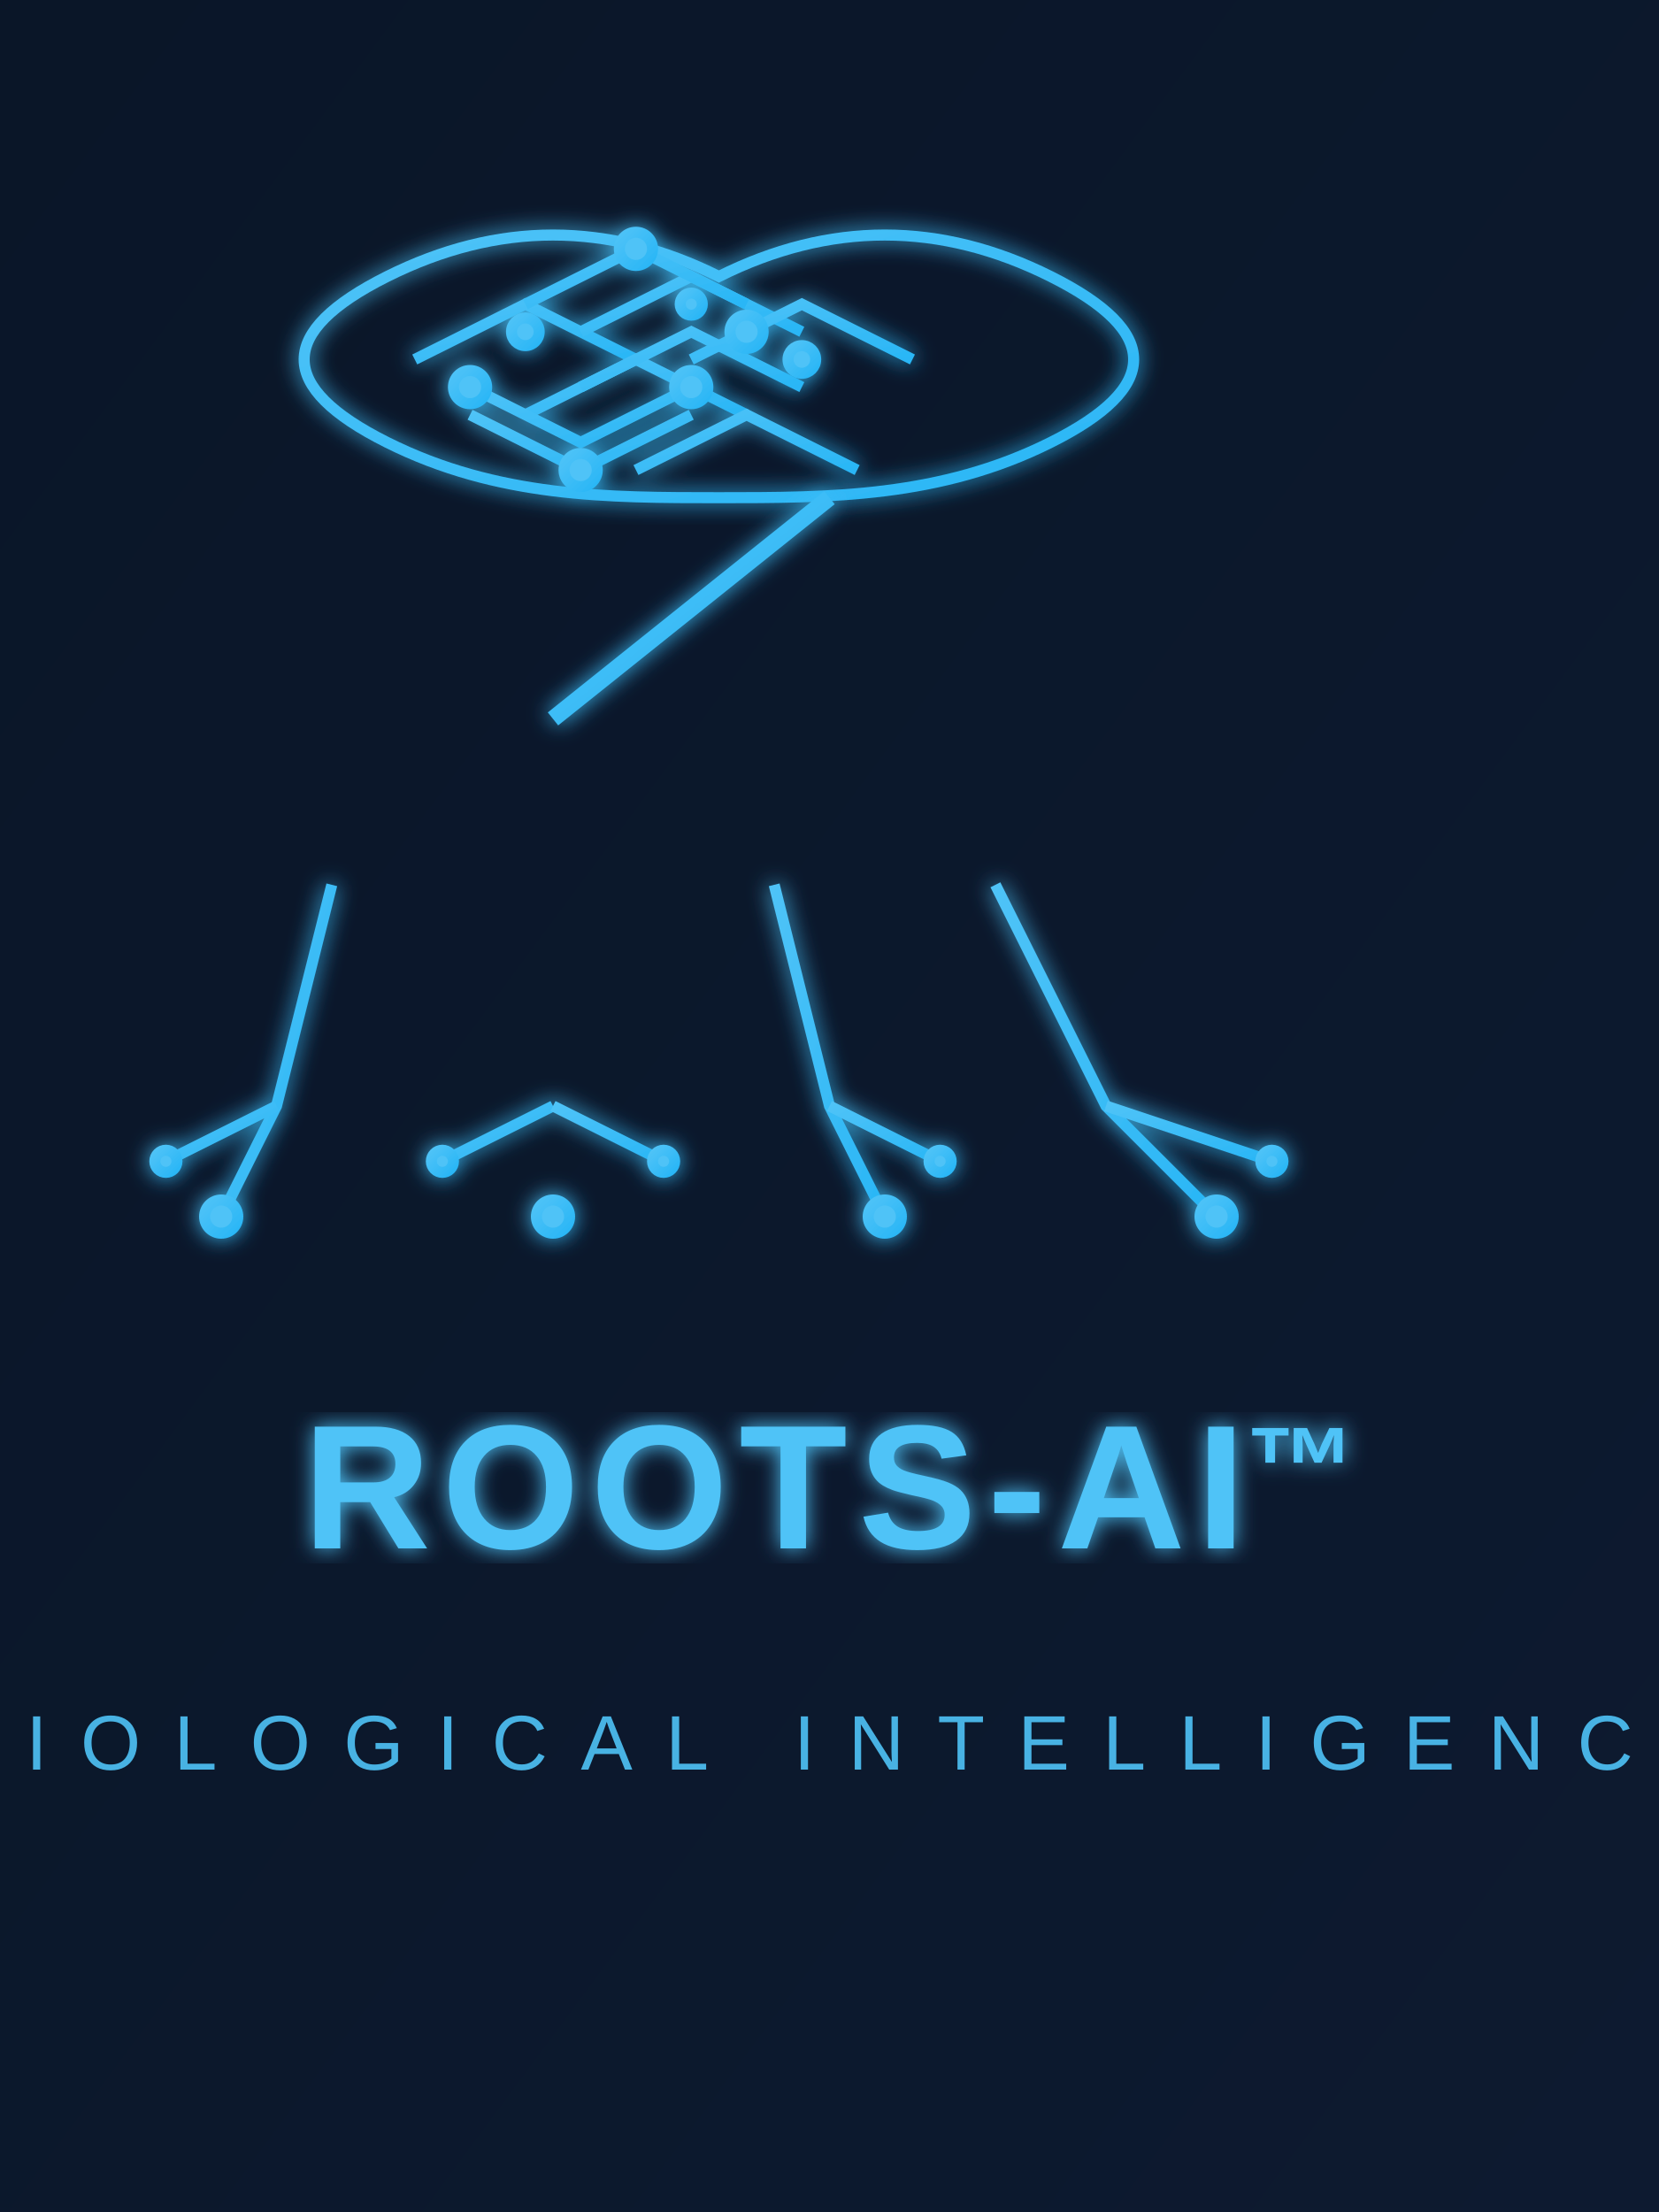
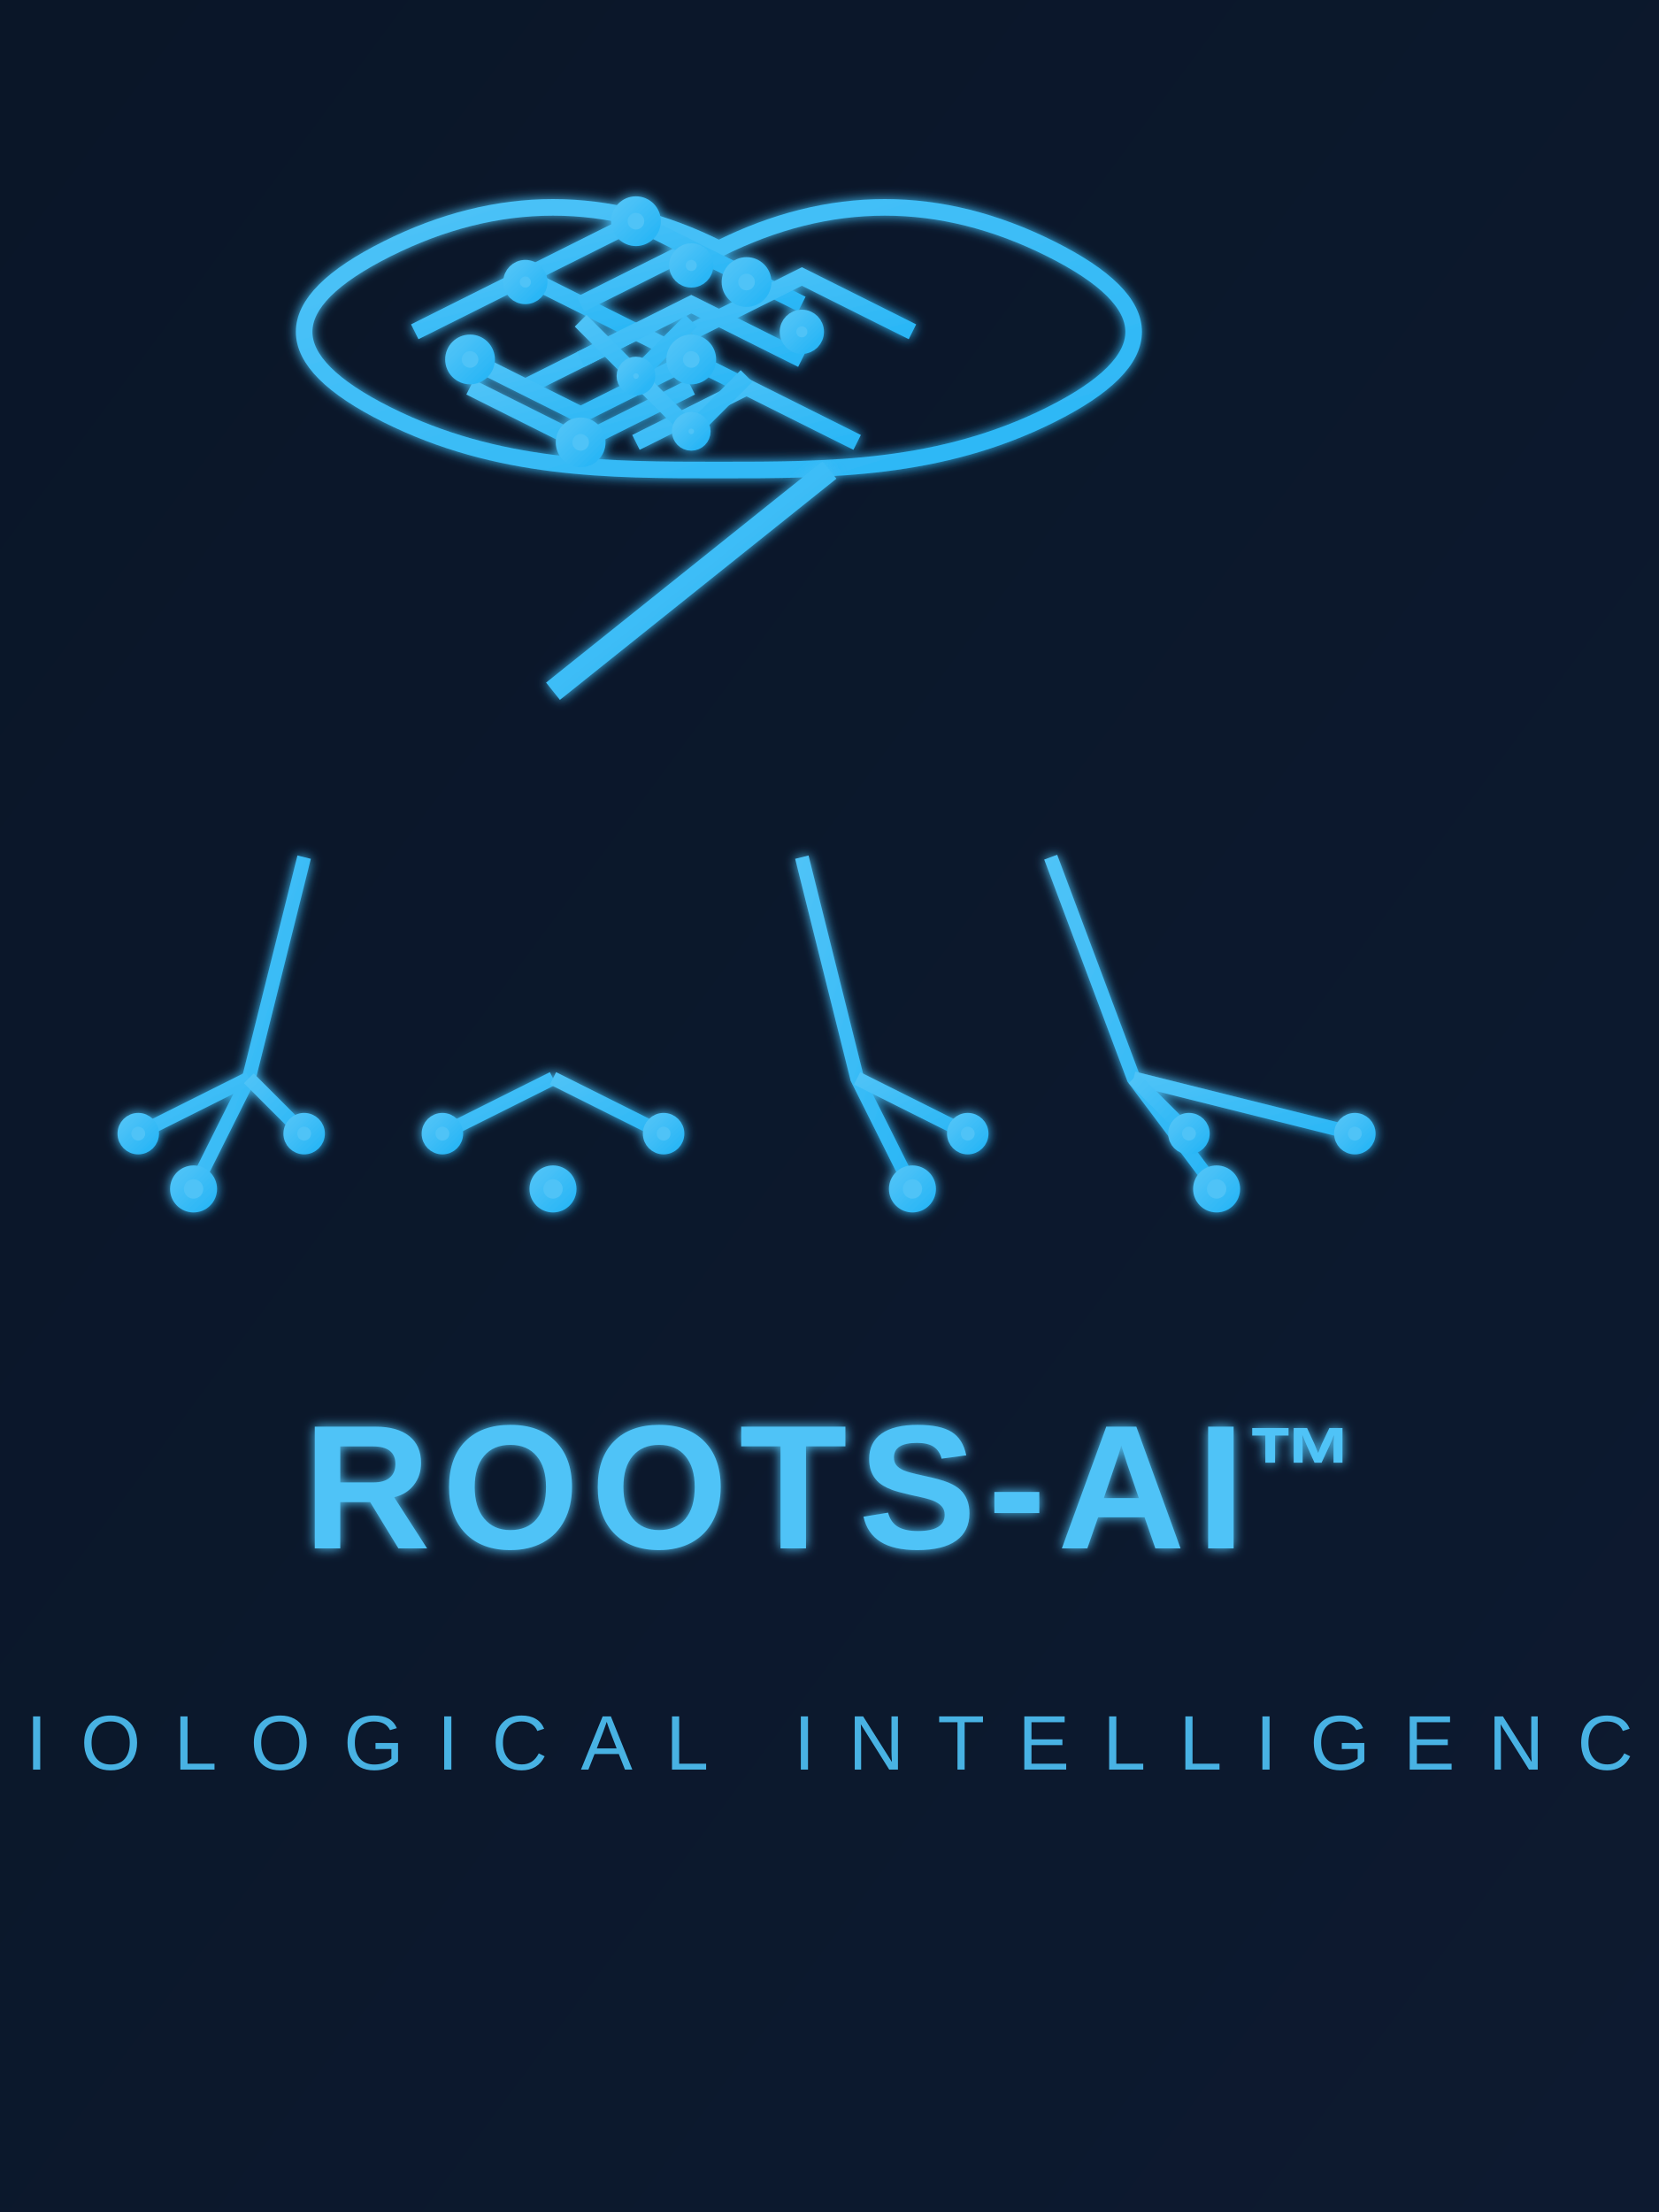
<svg xmlns="http://www.w3.org/2000/svg" viewBox="0 0 300 400" fill="none">
  <defs>
    <linearGradient id="bgGradient" x1="0%" y1="0%" x2="100%" y2="100%">
      <stop offset="0%" style="stop-color:#0A1628" />
      <stop offset="100%" style="stop-color:#0D1A30" />
    </linearGradient>
    <linearGradient id="circuitGradient" x1="0%" y1="0%" x2="100%" y2="100%">
      <stop offset="0%" style="stop-color:#4FC3F7" />
      <stop offset="100%" style="stop-color:#29B6F6" />
    </linearGradient>
    <filter id="glow">
-       <feGaussianBlur stdDeviation="2" result="coloredBlur" />
+       <feGaussianBlur stdDeviation="1" result="coloredBlur" />
      <feMerge>
        <feMergeNode in="coloredBlur" />
        <feMergeNode in="SourceGraphic" />
      </feMerge>
    </filter>
  </defs>
  <rect width="300" height="400" fill="url(#bgGradient)" />
-   <g stroke="url(#circuitGradient)" stroke-width="2" fill="none" filter="url(#glow)">
-     <path d="M70 80 C50 70 50 60 70 50 C90 40 110 40 130 50 C150 40 170 40 190 50 C210 60 210 70 190 80 C170 90 150 90 130 90 C110 90 90 90 70 80" />
-     <path d="M75 65 L95 55 L115 65" />
-     <path d="M95 75 L115 65 L135 75" />
-     <path d="M115 85 L135 75 L155 85" />
+   <g stroke="url(#circuitGradient)" stroke-width="3" fill="none" filter="url(#glow)">
+     <path d="M70 75 C50 65 50 55 70 45 C90 35 110 35 130 45 C150 35 170 35 190 45 C210 55 210 65 190 75 C170 85 150 85 130 85 C110 85 90 85 70 75" />
+     <path d="M75 60 L95 50 L115 60" />
+     <path d="M95 70 L115 60 L135 70" />
+     <path d="M115 80 L135 70 L155 80" />
+     <path d="M85 65 L105 75 L125 65" />
+     <path d="M105 55 L125 45 L145 55" />
+     <path d="M95 50 L115 40 L135 50" />
    <path d="M85 70 L105 80 L125 70" />
-     <path d="M105 60 L125 50 L145 60" />
-     <path d="M95 55 L115 45 L135 55" />
-     <path d="M85 75 L105 85 L125 75" />
-     <path d="M105 70 L125 60 L145 70" />
-     <path d="M125 65 L145 55 L165 65" />
-     <circle cx="85" cy="70" r="3" fill="#4FC3F7" />
-     <circle cx="125" cy="70" r="3" fill="#4FC3F7" />
-     <circle cx="105" cy="85" r="3" fill="#4FC3F7" />
-     <circle cx="115" cy="45" r="3" fill="#4FC3F7" />
-     <circle cx="95" cy="60" r="2.5" fill="#4FC3F7" />
-     <circle cx="135" cy="60" r="3" fill="#4FC3F7" />
-     <circle cx="145" cy="65" r="2.5" fill="#4FC3F7" />
-     <circle cx="125" cy="55" r="2" fill="#4FC3F7" />
+     <path d="M105 65 L125 55 L145 65" />
+     <path d="M125 60 L145 50 L165 60" />
+     <path d="M115 68 L125 78 L135 68" />
+     <path d="M105 58 L115 68 L125 58" />
+     <circle cx="85" cy="65" r="3" fill="#4FC3F7" />
+     <circle cx="125" cy="65" r="3" fill="#4FC3F7" />
+     <circle cx="105" cy="80" r="3" fill="#4FC3F7" />
+     <circle cx="115" cy="40" r="3" fill="#4FC3F7" />
+     <circle cx="95" cy="51" r="2.5" fill="#4FC3F7" />
+     <circle cx="135" cy="51" r="3" fill="#4FC3F7" />
+     <circle cx="145" cy="60" r="2.5" fill="#4FC3F7" />
+     <circle cx="125" cy="48" r="2.5" fill="#4FC3F7" />
+     <circle cx="115" cy="68" r="2" fill="#4FC3F7" />
+     <circle cx="125" cy="78" r="2" fill="#4FC3F7" />
  </g>
-   <g stroke="url(#circuitGradient)" stroke-width="3" fill="none" filter="url(#glow)">
-     <path d="M60 90 L150 90" />
-     <path d="M150 90 L100 130" />
-     <path d="M100 130 L200 130" />
-     <path d="M200 130 L200 160" />
+   <g stroke="url(#circuitGradient)" stroke-width="4" fill="none" filter="url(#glow)">
+     <path d="M55 85 L150 85" />
+     <path d="M150 85 L100 125" />
+     <path d="M100 125 L200 125" />
+     <path d="M200 125 L200 155" />
  </g>
-   <g stroke="url(#circuitGradient)" stroke-width="2" fill="none" filter="url(#glow)">
-     <path d="M60 160 L50 200 L40 220" />
-     <path d="M100 160 L100 200 L100 220" />
-     <path d="M140 160 L150 200 L160 220" />
-     <path d="M180 160 L200 200 L220 220" />
-     <path d="M50 200 L30 210" />
-     <path d="M100 200 L80 210" />
-     <path d="M100 200 L120 210" />
-     <path d="M150 200 L170 210" />
-     <path d="M200 200 L230 210" />
-     <circle cx="40" cy="220" r="3" fill="#4FC3F7" />
-     <circle cx="100" cy="220" r="3" fill="#4FC3F7" />
-     <circle cx="160" cy="220" r="3" fill="#4FC3F7" />
-     <circle cx="220" cy="220" r="3" fill="#4FC3F7" />
-     <circle cx="30" cy="210" r="2" fill="#4FC3F7" />
-     <circle cx="80" cy="210" r="2" fill="#4FC3F7" />
-     <circle cx="120" cy="210" r="2" fill="#4FC3F7" />
-     <circle cx="170" cy="210" r="2" fill="#4FC3F7" />
-     <circle cx="230" cy="210" r="2" fill="#4FC3F7" />
+   <g stroke="url(#circuitGradient)" stroke-width="2.5" fill="none" filter="url(#glow)">
+     <path d="M55 155 L45 195 L35 215" />
+     <path d="M100 155 L100 195 L100 215" />
+     <path d="M145 155 L155 195 L165 215" />
+     <path d="M190 155 L205 195 L220 215" />
+     <path d="M45 195 L25 205" />
+     <path d="M45 195 L55 205" />
+     <path d="M100 195 L80 205" />
+     <path d="M100 195 L120 205" />
+     <path d="M155 195 L175 205" />
+     <path d="M205 195 L245 205" />
+     <path d="M205 195 L215 205" />
+     <circle cx="35" cy="215" r="3" fill="#4FC3F7" />
+     <circle cx="100" cy="215" r="3" fill="#4FC3F7" />
+     <circle cx="165" cy="215" r="3" fill="#4FC3F7" />
+     <circle cx="220" cy="215" r="3" fill="#4FC3F7" />
+     <circle cx="25" cy="205" r="2.5" fill="#4FC3F7" />
+     <circle cx="55" cy="205" r="2.5" fill="#4FC3F7" />
+     <circle cx="80" cy="205" r="2.5" fill="#4FC3F7" />
+     <circle cx="120" cy="205" r="2.5" fill="#4FC3F7" />
+     <circle cx="175" cy="205" r="2.5" fill="#4FC3F7" />
+     <circle cx="215" cy="205" r="2.5" fill="#4FC3F7" />
+     <circle cx="245" cy="205" r="2.5" fill="#4FC3F7" />
  </g>
-   <g stroke="url(#circuitGradient)" stroke-width="1.5" fill="none" opacity="0.5">
-     <path d="M40 220 L70 220" />
-     <path d="M80 220 L90 220" />
-     <path d="M110 220 L130 220" />
-     <path d="M140 220 L150 220" />
-     <path d="M170 220 L190 220" />
-     <path d="M200 220 L220 220" />
+   <g stroke="url(#circuitGradient)" stroke-width="2" fill="none" opacity="0.6">
+     <path d="M35 215 L75 215" />
+     <path d="M80 215 L90 215" />
+     <path d="M110 215 L145 215" />
+     <path d="M150 215 L160 215" />
+     <path d="M175 215 L195 215" />
+     <path d="M200 215 L220 215" />
  </g>
  <text x="150" y="280" text-anchor="middle" fill="#4FC3F7" font-family="Arial, sans-serif" font-weight="bold" font-size="32" letter-spacing="2" filter="url(#glow)">ROOTS-AI<tspan font-size="20" dy="-8">™</tspan>
  </text>
  <text x="150" y="320" text-anchor="middle" fill="#4FC3F7" font-family="Arial, sans-serif" font-weight="normal" font-size="14" letter-spacing="6" opacity="0.9">BIOLOGICAL INTELLIGENCE</text>
</svg>
